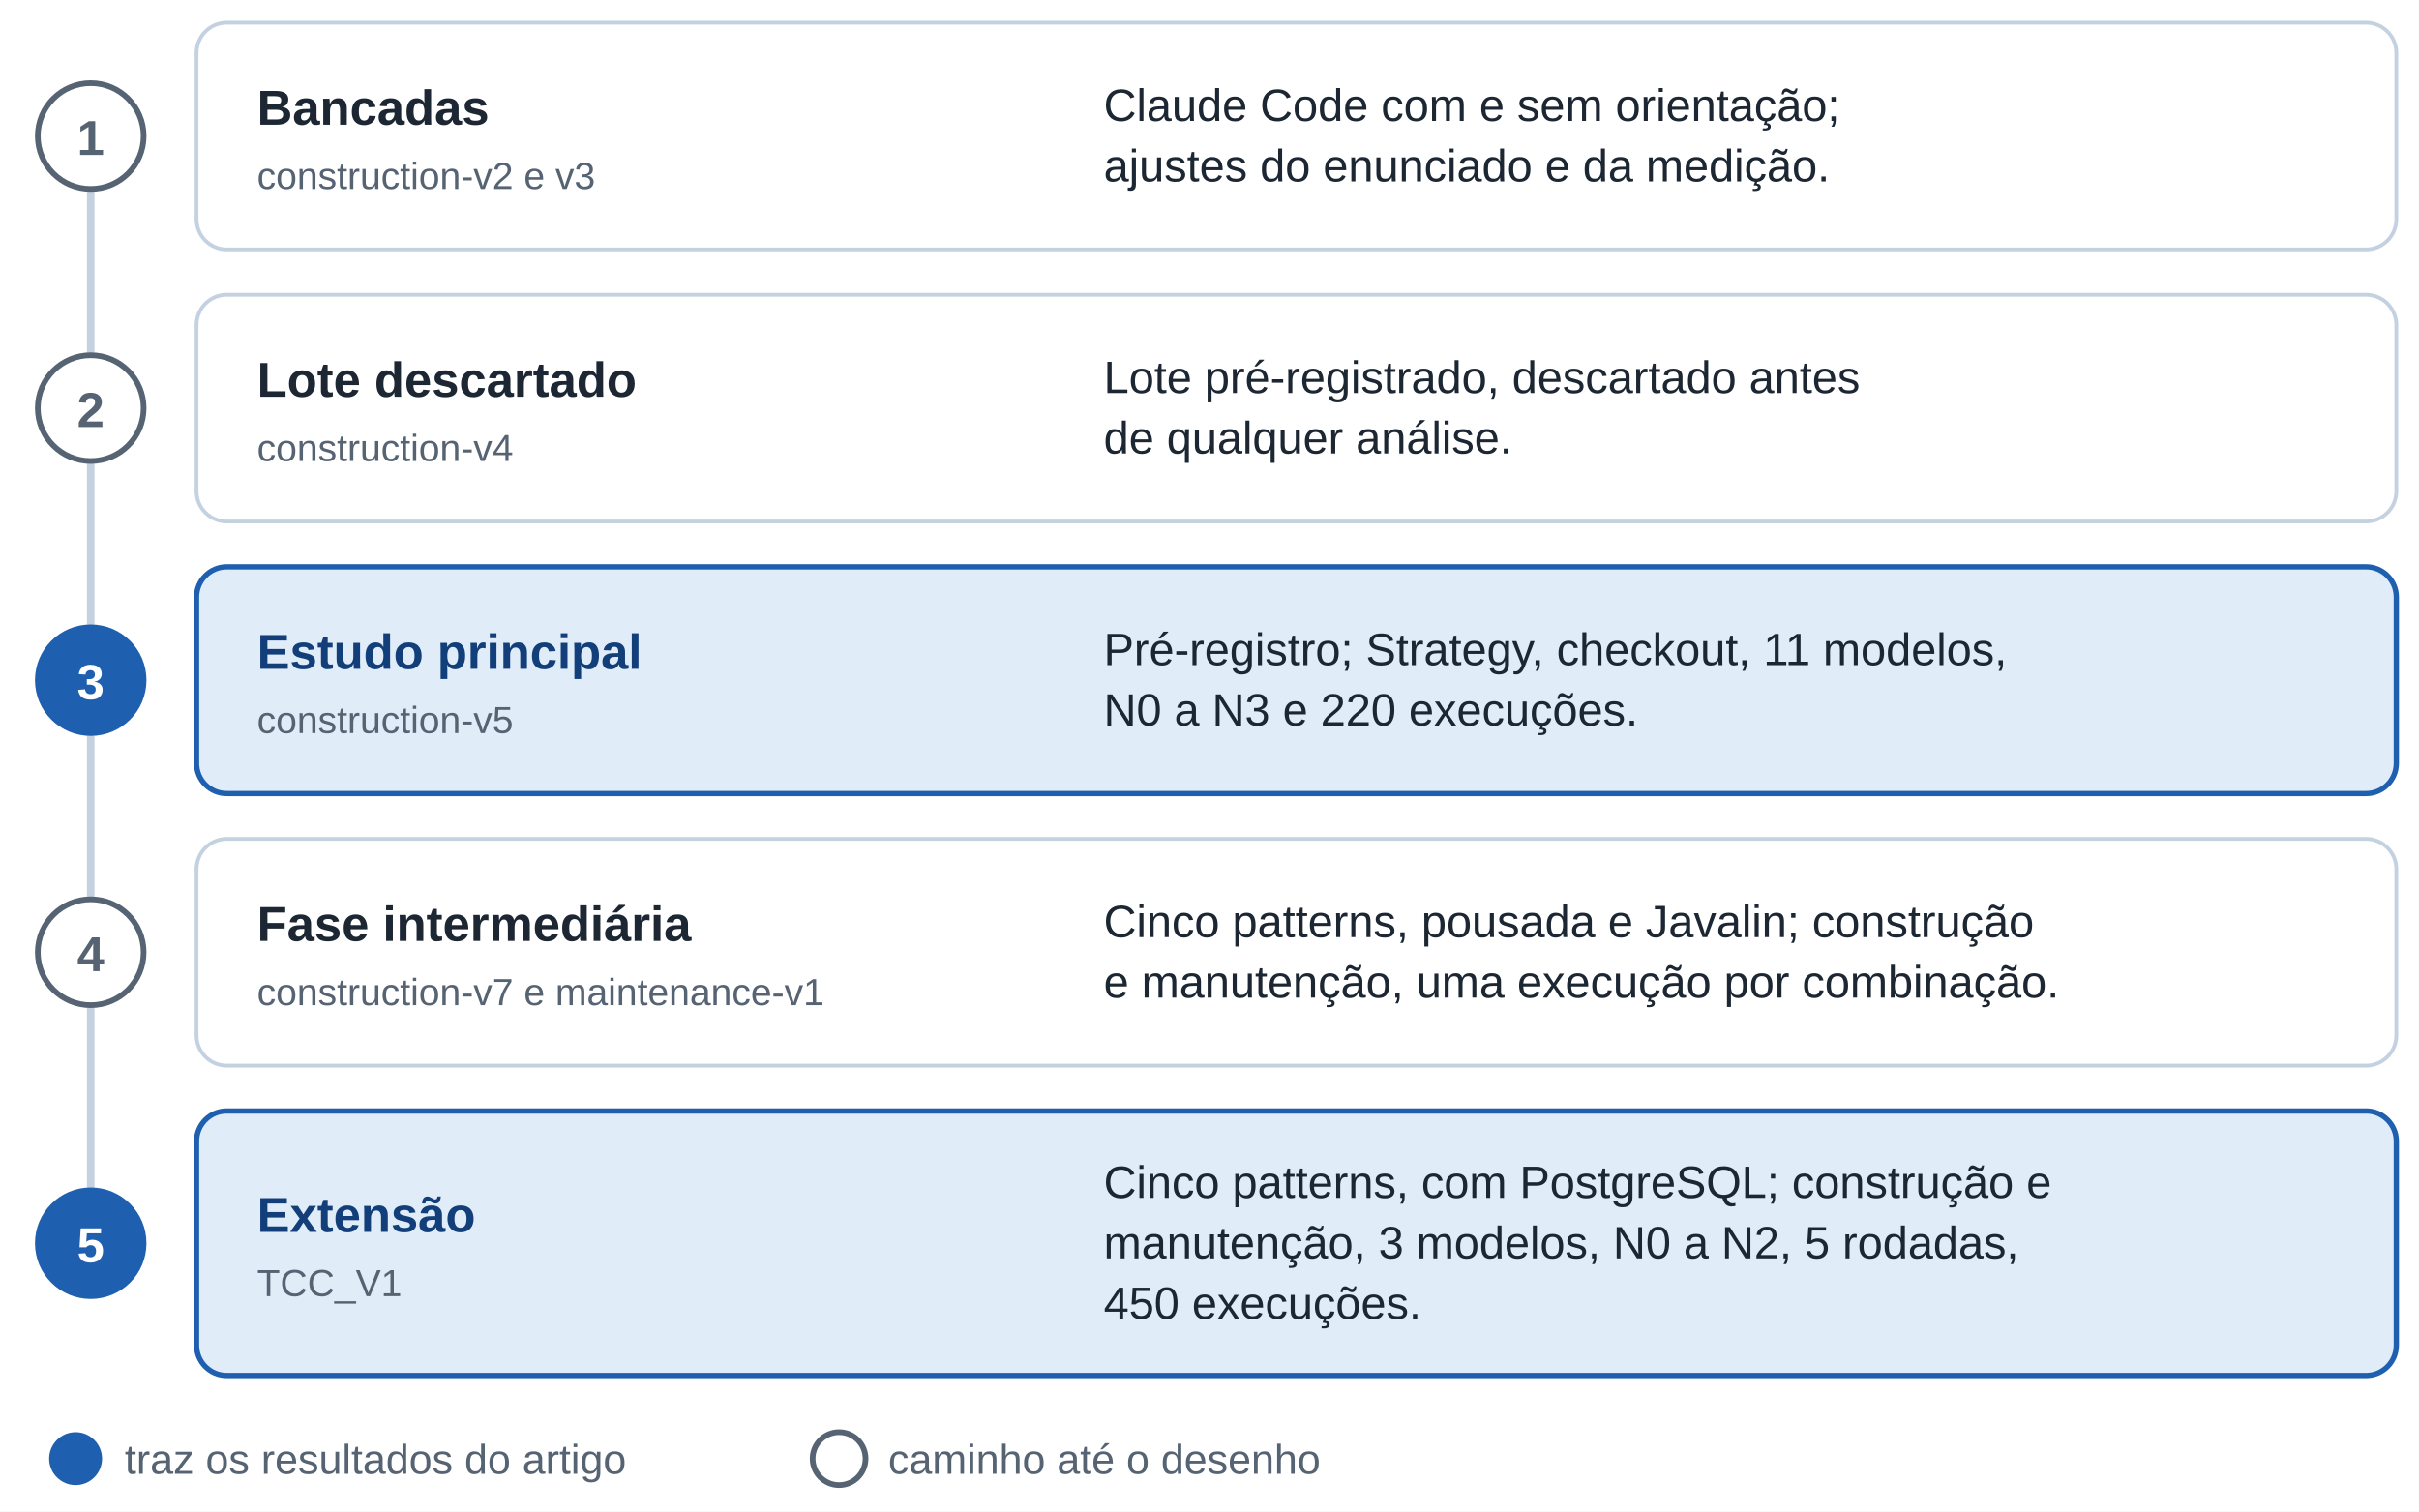
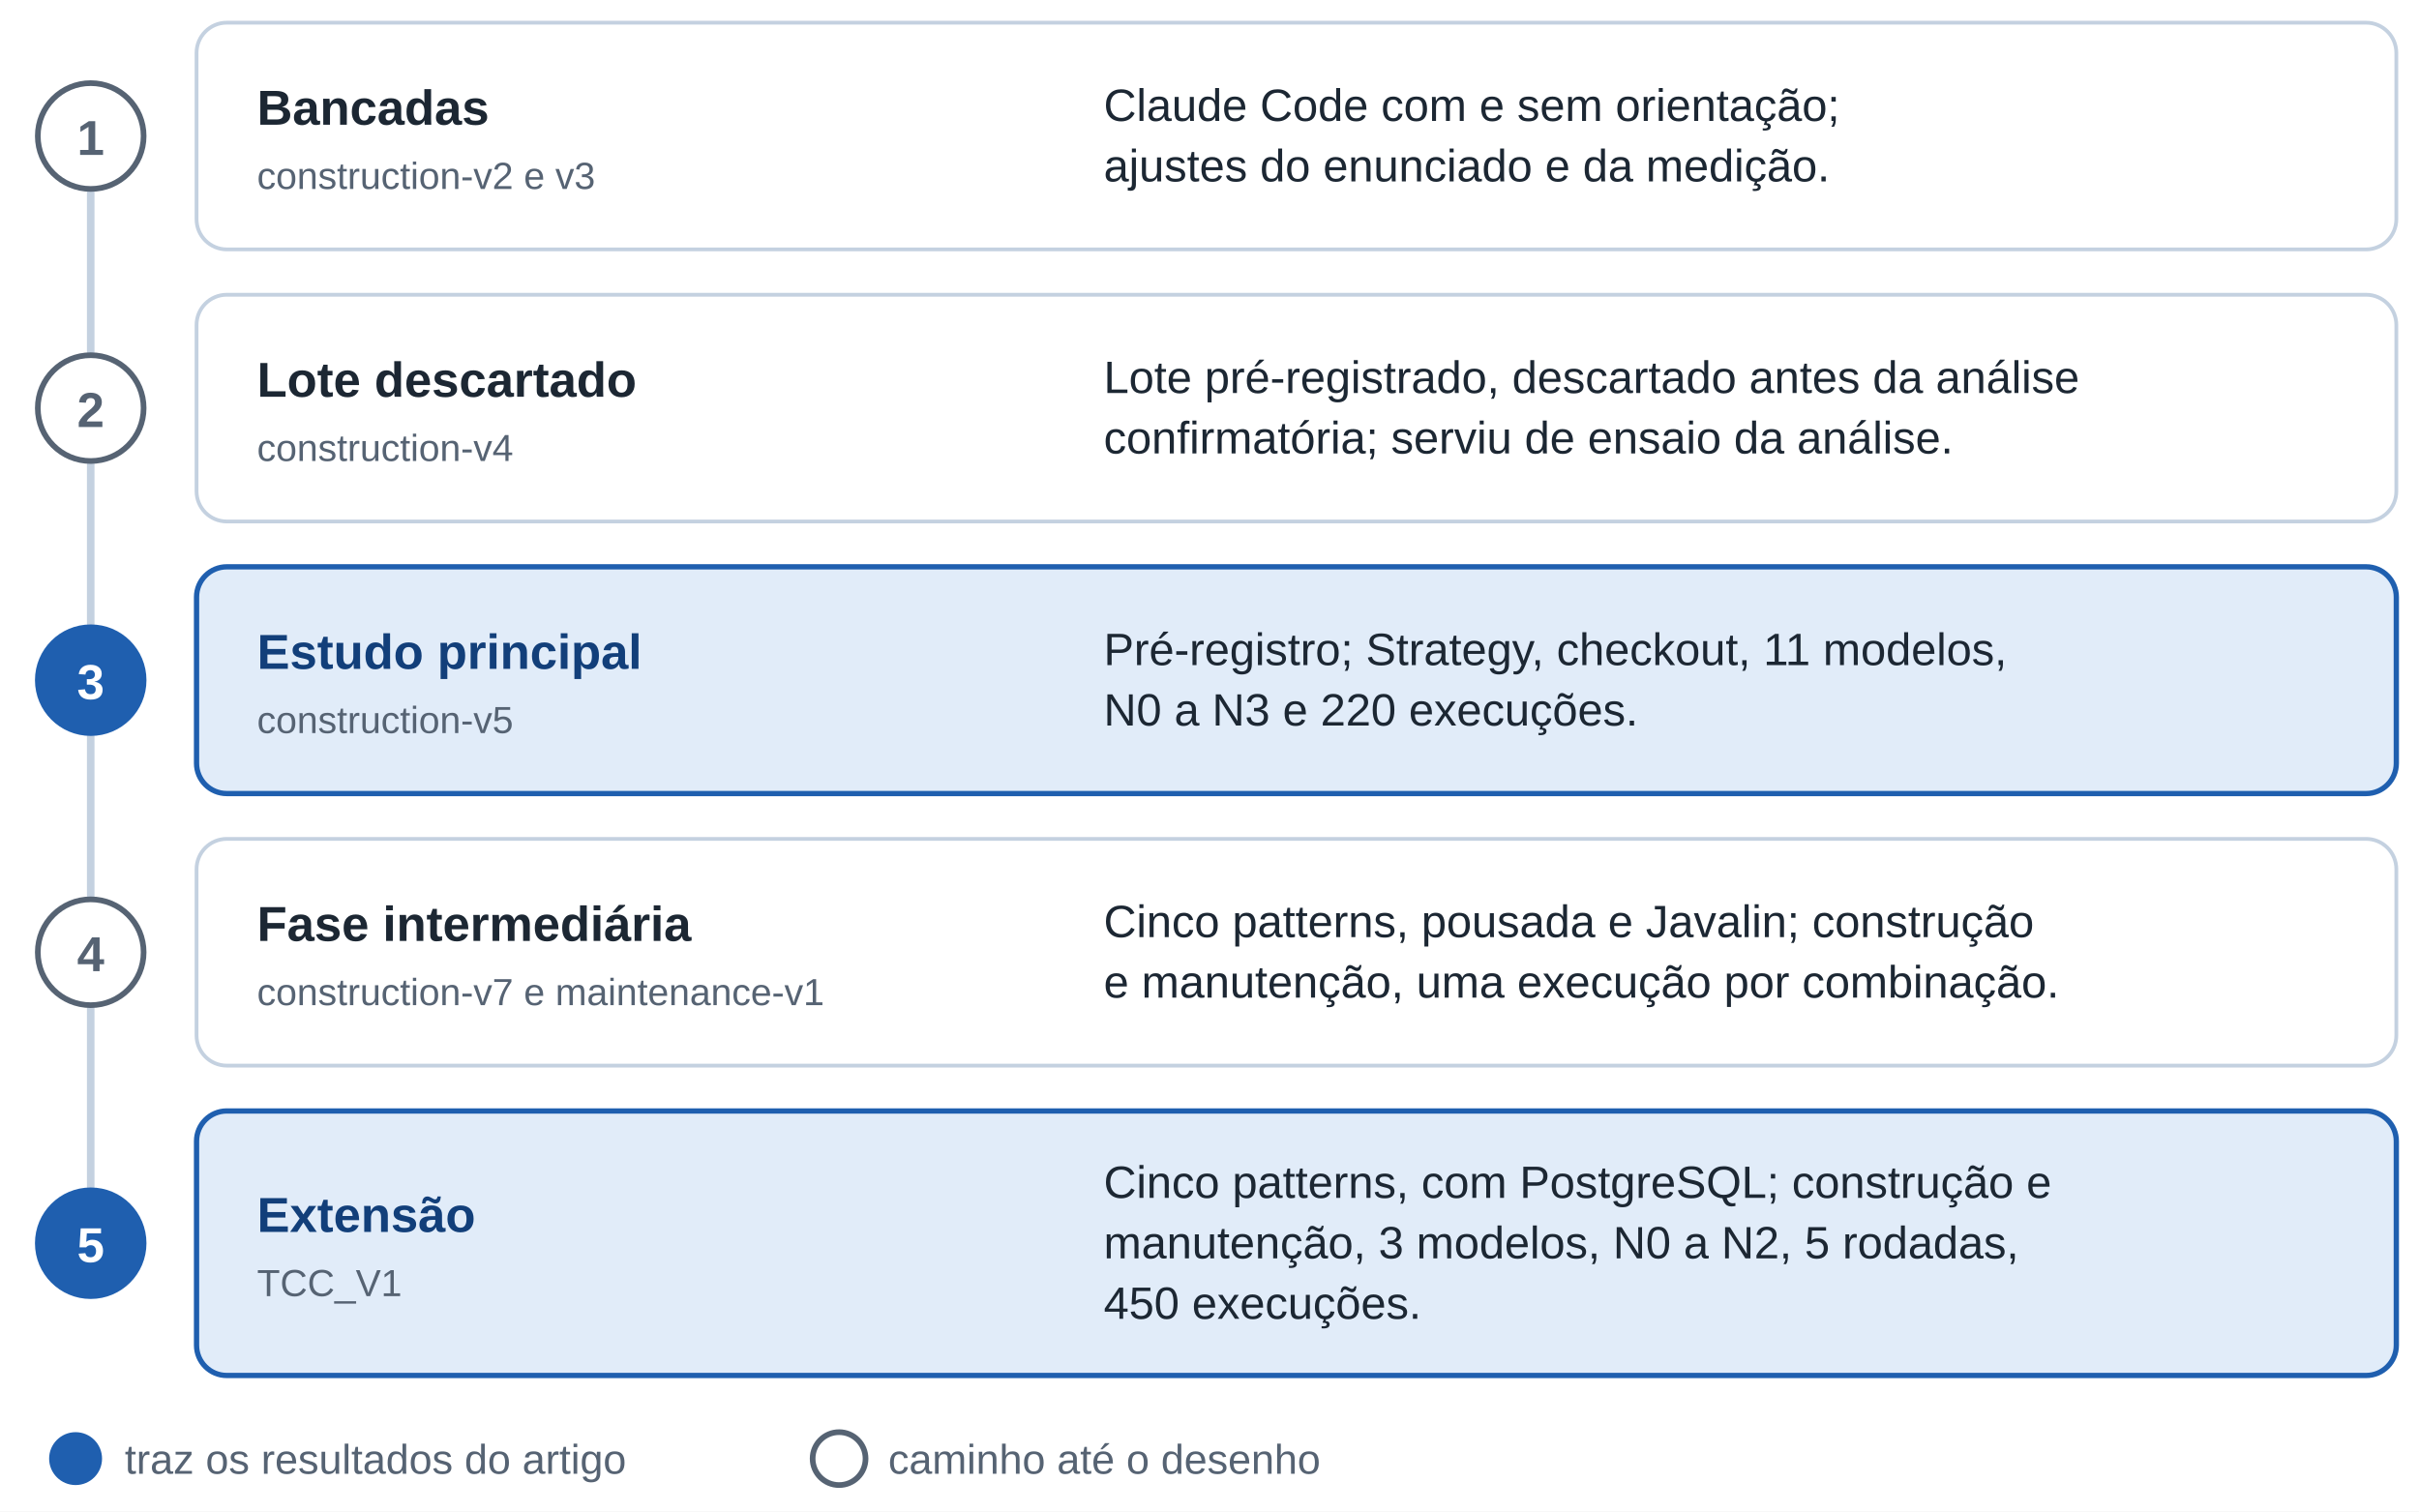
<svg xmlns="http://www.w3.org/2000/svg" viewBox="0 0 640 400" width="640" height="400">
  <defs>
    <marker id="arrow" markerWidth="8" markerHeight="8" refX="7" refY="3.5" orient="auto">
      <path d="M0,0 L7,3.5 L0,7 z" fill="#566373" />
    </marker>
  </defs>
  <rect width="640" height="400" fill="#FFFFFF" />
  <line x1="24" y1="36.0" x2="24" y2="329.0" stroke="#C4D1E0" stroke-width="2" />
  <rect x="52" y="6" width="582" height="60" rx="8" fill="#FFFFFF" stroke="#C4D1E0" stroke-width="1" />
  <text x="68" y="33.0" font-family="Arial" font-size="13" text-anchor="start" font-weight="bold" fill="#1C2733" xml:space="preserve">Bancadas</text>
  <text x="68" y="50.0" font-family="Arial" font-size="10" text-anchor="start" font-weight="normal" fill="#566373" xml:space="preserve">construction-v2 e v3</text>
  <text x="292" y="32.0" font-family="Arial" font-size="12" text-anchor="start" font-weight="normal" fill="#1C2733" xml:space="preserve">Claude Code com e sem orientação;</text>
  <text x="292" y="48.0" font-family="Arial" font-size="12" text-anchor="start" font-weight="normal" fill="#1C2733" xml:space="preserve">ajustes do enunciado e da medição.</text>
  <circle cx="24" cy="36.0" r="14" fill="#FFFFFF" stroke="#566373" stroke-width="1.5" />
  <text x="24" y="41.0" font-family="Arial" font-size="13" text-anchor="middle" font-weight="bold" fill="#566373" xml:space="preserve">1</text>
  <rect x="52" y="78" width="582" height="60" rx="8" fill="#FFFFFF" stroke="#C4D1E0" stroke-width="1" />
  <text x="68" y="105.0" font-family="Arial" font-size="13" text-anchor="start" font-weight="bold" fill="#1C2733" xml:space="preserve">Lote descartado</text>
  <text x="68" y="122.0" font-family="Arial" font-size="10" text-anchor="start" font-weight="normal" fill="#566373" xml:space="preserve">construction-v4</text>
-   <text x="292" y="104.0" font-family="Arial" font-size="12" text-anchor="start" font-weight="normal" fill="#1C2733" xml:space="preserve">Lote pré-registrado, descartado antes</text>
-   <text x="292" y="120.0" font-family="Arial" font-size="12" text-anchor="start" font-weight="normal" fill="#1C2733" xml:space="preserve">de qualquer análise.</text>
+   <text x="292" y="104.0" font-family="Arial" font-size="12" text-anchor="start" font-weight="normal" fill="#1C2733" xml:space="preserve">Lote pré-registrado, descartado antes da análise</text>
+   <text x="292" y="120.0" font-family="Arial" font-size="12" text-anchor="start" font-weight="normal" fill="#1C2733" xml:space="preserve">confirmatória; serviu de ensaio da análise.</text>
  <circle cx="24" cy="108.0" r="14" fill="#FFFFFF" stroke="#566373" stroke-width="1.5" />
  <text x="24" y="113.0" font-family="Arial" font-size="13" text-anchor="middle" font-weight="bold" fill="#566373" xml:space="preserve">2</text>
  <rect x="52" y="150" width="582" height="60" rx="8" fill="#E1ECF9" stroke="#1F5FAF" stroke-width="1.4" />
  <text x="68" y="177.0" font-family="Arial" font-size="13" text-anchor="start" font-weight="bold" fill="#123F7A" xml:space="preserve">Estudo principal</text>
  <text x="68" y="194.0" font-family="Arial" font-size="10" text-anchor="start" font-weight="normal" fill="#566373" xml:space="preserve">construction-v5</text>
  <text x="292" y="176.0" font-family="Arial" font-size="12" text-anchor="start" font-weight="normal" fill="#1C2733" xml:space="preserve">Pré-registro; Strategy, checkout, 11 modelos,</text>
  <text x="292" y="192.0" font-family="Arial" font-size="12" text-anchor="start" font-weight="normal" fill="#1C2733" xml:space="preserve">N0 a N3 e 220 execuções.</text>
  <circle cx="24" cy="180.0" r="14" fill="#1F5FAF" stroke="#1F5FAF" stroke-width="1.5" />
  <text x="24" y="185.0" font-family="Arial" font-size="13" text-anchor="middle" font-weight="bold" fill="#FFFFFF" xml:space="preserve">3</text>
  <rect x="52" y="222" width="582" height="60" rx="8" fill="#FFFFFF" stroke="#C4D1E0" stroke-width="1" />
  <text x="68" y="249.0" font-family="Arial" font-size="13" text-anchor="start" font-weight="bold" fill="#1C2733" xml:space="preserve">Fase intermediária</text>
  <text x="68" y="266.0" font-family="Arial" font-size="10" text-anchor="start" font-weight="normal" fill="#566373" xml:space="preserve">construction-v7 e maintenance-v1</text>
  <text x="292" y="248.0" font-family="Arial" font-size="12" text-anchor="start" font-weight="normal" fill="#1C2733" xml:space="preserve">Cinco patterns, pousada e Javalin; construção</text>
  <text x="292" y="264.0" font-family="Arial" font-size="12" text-anchor="start" font-weight="normal" fill="#1C2733" xml:space="preserve">e manutenção, uma execução por combinação.</text>
  <circle cx="24" cy="252.0" r="14" fill="#FFFFFF" stroke="#566373" stroke-width="1.5" />
  <text x="24" y="257.0" font-family="Arial" font-size="13" text-anchor="middle" font-weight="bold" fill="#566373" xml:space="preserve">4</text>
  <rect x="52" y="294" width="582" height="70" rx="8" fill="#E1ECF9" stroke="#1F5FAF" stroke-width="1.4" />
  <text x="68" y="326.0" font-family="Arial" font-size="13" text-anchor="start" font-weight="bold" fill="#123F7A" xml:space="preserve">Extensão</text>
  <text x="68" y="343.0" font-family="Arial" font-size="10" text-anchor="start" font-weight="normal" fill="#566373" xml:space="preserve">TCC_V1</text>
  <text x="292" y="317.0" font-family="Arial" font-size="12" text-anchor="start" font-weight="normal" fill="#1C2733" xml:space="preserve">Cinco patterns, com PostgreSQL; construção e</text>
  <text x="292" y="333.0" font-family="Arial" font-size="12" text-anchor="start" font-weight="normal" fill="#1C2733" xml:space="preserve">manutenção, 3 modelos, N0 a N2, 5 rodadas,</text>
  <text x="292" y="349.0" font-family="Arial" font-size="12" text-anchor="start" font-weight="normal" fill="#1C2733" xml:space="preserve">450 execuções.</text>
  <circle cx="24" cy="329.0" r="14" fill="#1F5FAF" stroke="#1F5FAF" stroke-width="1.5" />
  <text x="24" y="334.0" font-family="Arial" font-size="13" text-anchor="middle" font-weight="bold" fill="#FFFFFF" xml:space="preserve">5</text>
  <circle cx="20" cy="386" r="7" fill="#1F5FAF" />
  <text x="33" y="390" font-family="Arial" font-size="11" text-anchor="start" font-weight="normal" fill="#566373" xml:space="preserve">traz os resultados do artigo</text>
  <circle cx="222" cy="386" r="7" fill="#FFFFFF" stroke="#566373" stroke-width="1.5" />
  <text x="235" y="390" font-family="Arial" font-size="11" text-anchor="start" font-weight="normal" fill="#566373" xml:space="preserve">caminho até o desenho</text>
</svg>
